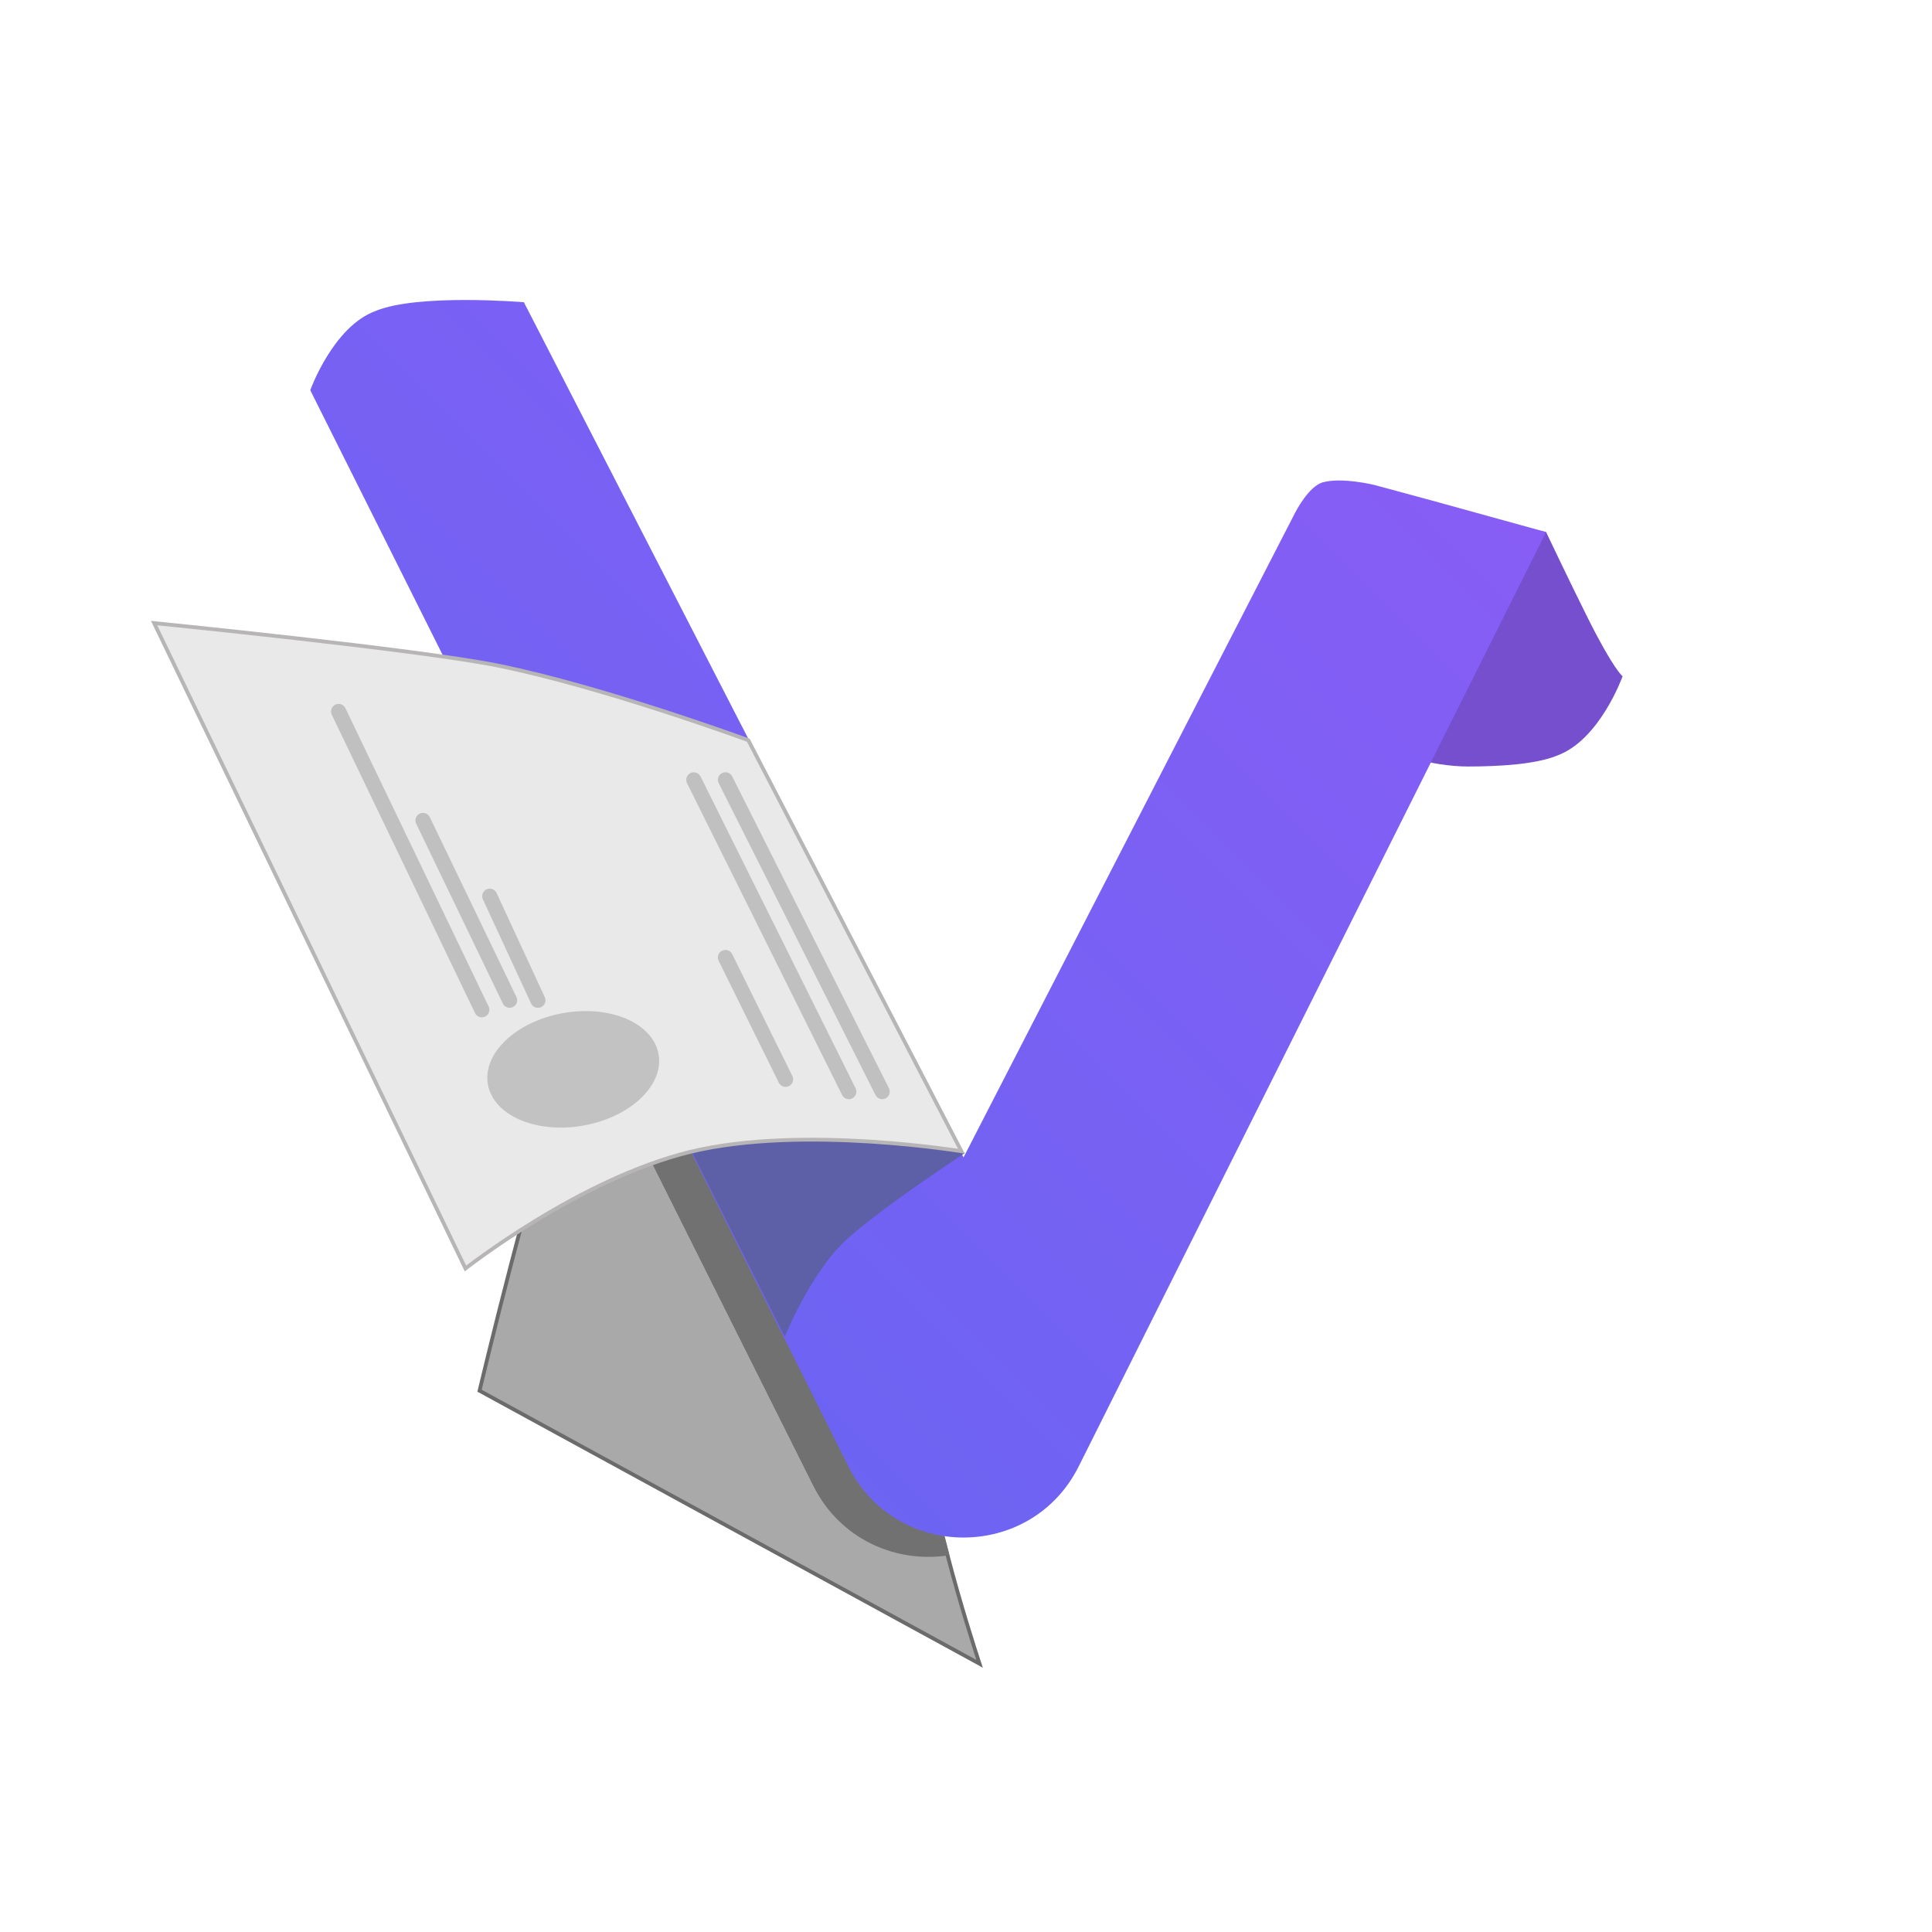
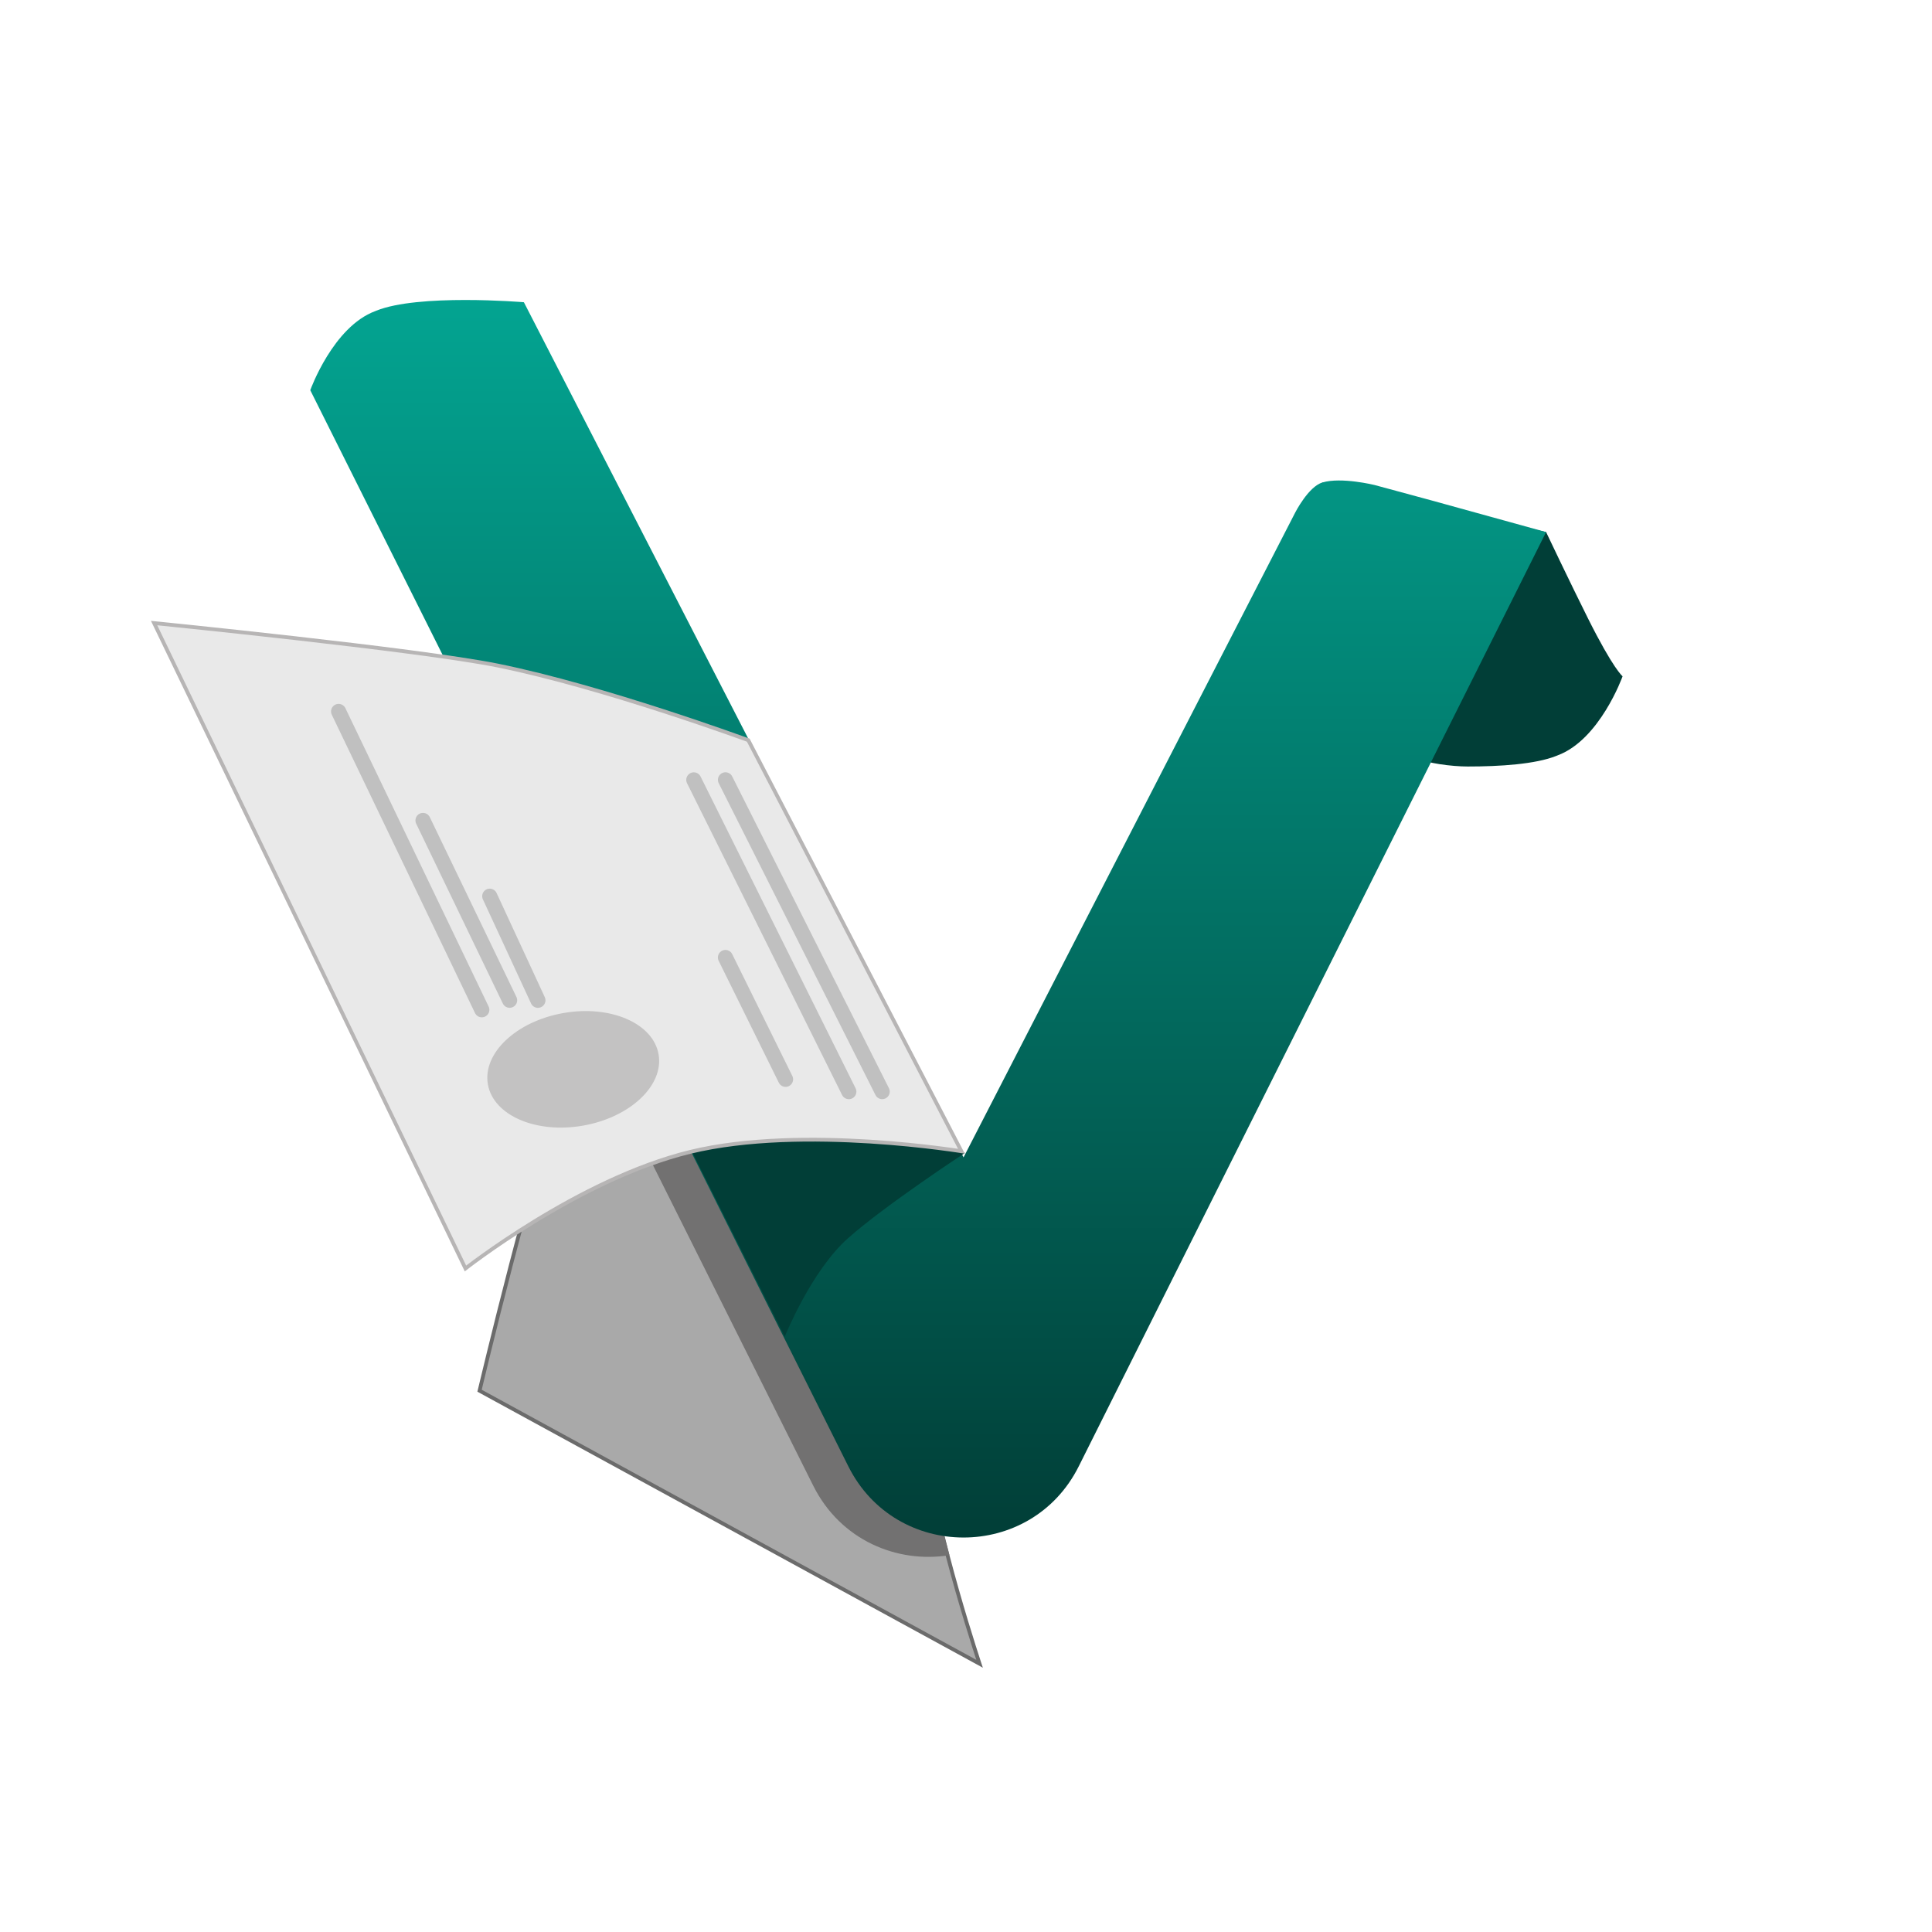
<svg xmlns="http://www.w3.org/2000/svg" width="1024" height="1024" viewBox="0 0 1024 1024" fill="none">
-   <path d="M751.67 401.802C755.374 404.448 769.496 406.264 777.893 406.264C786.29 406.264 795.389 405.971 803.782 405.094C811.903 404.244 819.403 402.844 824.969 400.608L825.501 400.387C836.747 396.234 845.351 385.758 851.124 376.405C854.019 371.714 856.218 367.28 857.692 364.02C858.429 362.389 858.987 361.05 859.36 360.119C859.546 359.653 859.687 359.289 859.781 359.041C859.821 358.935 859.852 358.851 859.875 358.788L859.886 358.757C859.898 358.725 859.908 358.7 859.914 358.683C859.917 358.675 859.919 358.669 859.92 358.664L859.922 358.659L859.924 358.657L860 358.444C860 358.444 855.13 354.694 841.638 327.71C832.137 308.706 819.462 282.011 819.462 282.011L700.864 255.735C717.917 288.903 750.808 401.186 751.67 401.802Z" fill="#754FCD" />
-   <path d="M509.07 611.503C509.022 611.677 508.959 611.911 508.88 612.2C508.689 612.906 508.409 613.949 508.055 615.297C507.349 617.992 506.349 621.908 505.172 626.797C502.818 636.575 499.758 650.247 496.932 665.822C491.283 696.942 486.546 735.77 490.297 766.323C493.209 790.041 500.642 819.534 507.333 843.066C510.681 854.838 513.847 865.132 516.176 872.483C517.34 876.158 518.296 879.098 518.96 881.12C519.043 881.371 519.122 881.609 519.195 881.832L254.175 737.107C254.221 736.914 254.276 736.685 254.339 736.42C254.561 735.485 254.89 734.109 255.313 732.346C256.16 728.818 257.387 723.741 258.907 717.54C261.945 705.138 266.153 688.245 270.828 670.279C280.188 634.308 291.394 594.156 298.843 577.062C310.313 550.744 334.728 504.459 356.298 464.719C367.079 444.857 377.142 426.643 384.51 413.393C388.194 406.768 391.204 401.384 393.293 397.657C394.299 395.861 395.092 394.45 395.643 393.47L509.07 611.503Z" fill="#A9A9A9" stroke="#6B6B6B" stroke-width="2" />
-   <path d="M476.058 592.5V742.983H575.37L553.153 787.436C548.863 796.015 543.216 803.13 536.677 808.783L533.528 797.033L498.423 806.44L503.204 824.283C475.56 828.734 445.537 816.452 431.027 787.434L244.946 415.272H384.937L476.058 592.5Z" fill="#727171" />
-   <path d="M246.558 159C254.955 159 262.658 159.292 268.261 159.584C271.063 159.73 273.341 159.877 274.919 159.986C275.707 160.041 276.321 160.087 276.738 160.119C276.946 160.135 277.106 160.147 277.213 160.156C277.267 160.16 277.307 160.164 277.334 160.166C277.348 160.167 277.359 160.167 277.365 160.168C277.369 160.168 277.374 160.169 277.374 160.169H277.376L277.669 160.194L277.803 160.454L306.914 217.076L321.47 245.388L336.026 273.699L394.249 386.943L510.696 613.431L604.457 431.143L651.337 339.999L674.778 294.427L686.498 271.641C686.498 271.641 693.455 257.958 700.864 255.735C710.919 252.718 728.516 257.058 728.516 257.058L758.814 265.261L819.462 282.011L571.758 777.184C546.599 827.502 474.792 827.501 449.633 777.183L307.042 492.001L235.746 349.41L217.923 313.763L200.099 278.115L164.451 206.82L164.527 206.607L164.528 206.605C164.528 206.605 164.53 206.601 164.531 206.599C164.532 206.595 164.534 206.589 164.537 206.581C164.543 206.564 164.553 206.539 164.565 206.506C164.588 206.442 164.623 206.347 164.67 206.223C164.764 205.975 164.904 205.61 165.091 205.145C165.464 204.214 166.022 202.874 166.759 201.244C168.233 197.984 170.432 193.55 173.327 188.859C179.1 179.505 187.704 169.029 198.95 164.876L199.482 164.656C205.048 162.42 212.548 161.019 220.669 160.17C229.062 159.292 238.161 159 246.558 159Z" fill="url(#paint0_linear_1_8)" />
-   <path d="M367.025 611.052C367.025 611.052 380.538 605.591 426.201 604.529C466.272 603.597 511.469 611.052 511.469 611.052C511.469 611.052 469.15 638.78 449.498 656.249C429.846 673.718 415.95 708.435 415.95 708.435L367.025 611.052Z" fill="#5D5FA7" />
+   <path d="M751.67 401.802C755.374 404.448 769.496 406.264 777.893 406.264C786.29 406.264 795.389 405.971 803.782 405.094C811.903 404.244 819.403 402.844 824.969 400.608L825.501 400.387C836.747 396.234 845.351 385.758 851.124 376.405C854.019 371.714 856.218 367.28 857.692 364.02C858.429 362.389 858.987 361.05 859.36 360.119C859.546 359.653 859.687 359.289 859.781 359.041C859.821 358.935 859.852 358.851 859.875 358.788L859.886 358.757C859.898 358.725 859.908 358.7 859.914 358.683C859.917 358.675 859.919 358.669 859.92 358.664L859.922 358.659L859.924 358.657L860 358.444C860 358.444 855.13 354.694 841.638 327.71C832.137 308.706 819.462 282.011 819.462 282.011L700.864 255.735C717.917 288.903 750.808 401.186 751.67 401.802Z" fill="#013E37" />
+   <path d="M509.07 611.503C509.022 611.677 508.959 611.911 508.88 612.2C508.689 612.906 508.409 613.949 508.055 615.297C507.349 617.992 506.349 621.908 505.172 626.797C502.818 636.575 499.758 650.247 496.932 665.822C491.283 696.942 486.546 735.77 490.297 766.323C493.209 790.041 500.642 819.534 507.333 843.066C510.681 854.838 513.847 865.132 516.176 872.483C517.34 876.158 518.296 879.098 518.96 881.12C519.043 881.371 519.122 881.609 519.195 881.832L254.175 737.107C254.221 736.914 254.276 736.685 254.339 736.42C254.561 735.485 254.89 734.109 255.313 732.346C256.16 728.818 257.388 723.741 258.907 717.54C261.945 705.138 266.153 688.245 270.828 670.279C280.188 634.308 291.394 594.156 298.843 577.062C310.313 550.744 334.728 504.459 356.298 464.719C367.079 444.857 377.142 426.643 384.51 413.393C388.194 406.768 391.204 401.384 393.293 397.657C394.299 395.861 395.092 394.45 395.644 393.47L509.07 611.503Z" fill="#A9A9A9" stroke="#6B6B6B" stroke-width="2" />
+   <path d="M476.058 592.5V742.983H575.37L553.153 787.436C548.864 796.015 543.216 803.13 536.677 808.783L533.528 797.033L498.423 806.44L503.204 824.283C475.56 828.734 445.537 816.452 431.027 787.434L244.946 415.272H384.938L476.058 592.5Z" fill="#727171" />
+   <path d="M246.558 159C254.955 159 262.658 159.292 268.261 159.584C271.063 159.73 273.341 159.877 274.919 159.986C275.707 160.041 276.321 160.087 276.738 160.119C276.946 160.135 277.106 160.147 277.214 160.156C277.267 160.16 277.307 160.164 277.334 160.166C277.348 160.167 277.359 160.167 277.365 160.168C277.369 160.168 277.374 160.169 277.374 160.169H277.376L277.669 160.194L277.803 160.454L306.914 217.076L321.47 245.388L336.026 273.699L394.249 386.943L510.696 613.431L604.457 431.143L651.337 339.999L674.778 294.427L686.498 271.641C686.498 271.641 693.455 257.958 700.864 255.735C710.919 252.718 728.516 257.058 728.516 257.058L758.814 265.261L819.462 282.011L571.758 777.184C546.599 827.502 474.792 827.501 449.633 777.183L307.042 492.001L235.746 349.41L217.923 313.763L200.099 278.115L164.451 206.82L164.527 206.607L164.528 206.605C164.528 206.605 164.53 206.601 164.531 206.599C164.532 206.595 164.534 206.589 164.537 206.581C164.543 206.564 164.553 206.539 164.565 206.506C164.588 206.442 164.623 206.347 164.67 206.223C164.764 205.975 164.904 205.61 165.091 205.145C165.464 204.214 166.022 202.874 166.759 201.244C168.233 197.984 170.432 193.55 173.327 188.859C179.1 179.505 187.704 169.029 198.95 164.876L199.482 164.656C205.048 162.42 212.548 161.019 220.669 160.17C229.062 159.292 238.161 159 246.558 159Z" fill="url(#paint0_linear_9_2)" />
+   <path d="M367.025 611.052C367.025 611.052 380.538 605.591 426.201 604.529C466.272 603.597 511.47 611.052 511.47 611.052C511.47 611.052 469.15 638.78 449.498 656.249C429.846 673.718 415.95 708.435 415.95 708.435L367.025 611.052Z" fill="#013E37" />
  <path d="M86.059 330.682C90.008 331.084 95.699 331.668 102.661 332.396C116.584 333.852 135.593 335.883 155.933 338.183C196.636 342.786 242.607 348.461 263.88 352.764C292.012 358.454 325.277 368.372 351.528 376.875C364.65 381.124 376.011 385.018 384.092 387.849C388.132 389.265 391.351 390.415 393.56 391.211C394.665 391.608 395.517 391.918 396.092 392.128C396.298 392.203 396.468 392.265 396.602 392.314L509.578 610.183C509.057 610.102 508.437 610.005 507.724 609.898C505.255 609.53 501.665 609.02 497.171 608.453C488.184 607.32 475.581 605.96 461.114 605.053C432.204 603.241 395.761 603.232 365.857 610.509C336.121 617.746 306.08 633.407 283.506 647.225C272.211 654.139 262.77 660.602 256.152 665.338C252.842 667.705 250.237 669.642 248.459 670.987C247.735 671.535 247.149 671.985 246.708 672.326L81.676 330.237C82.715 330.342 84.193 330.492 86.059 330.682Z" fill="#E9E9E9" stroke="#B7B5B5" stroke-width="2" />
  <line x1="179.459" y1="377.075" x2="255.375" y2="535.203" stroke="#C0C0C0" stroke-width="8" stroke-linecap="round" />
  <line x1="224.193" y1="434.846" x2="270.111" y2="530.148" stroke="#C0C0C0" stroke-width="8" stroke-linecap="round" />
  <line x1="259.575" y1="475.001" x2="285.105" y2="530.178" stroke="#C0C0C0" stroke-width="8" stroke-linecap="round" />
  <line x1="384.497" y1="507.483" x2="416.369" y2="572.066" stroke="#C0C0C0" stroke-width="8" stroke-linecap="round" />
  <line x1="367.728" y1="413.345" x2="449.901" y2="578.584" stroke="#C0C0C0" stroke-width="8" stroke-linecap="round" />
  <line x1="384.51" y1="413.322" x2="467.584" y2="578.576" stroke="#C0C0C0" stroke-width="8" stroke-linecap="round" />
  <ellipse cx="303.825" cy="566.767" rx="45.931" ry="30.287" transform="rotate(-10 303.825 566.767)" fill="#C3C2C2" />
  <defs>
-     <linearGradient id="paint0_linear_1_8" x1="164.228" y1="814.599" x2="819.411" y2="159.416" gradientUnits="userSpaceOnUse">
-       <stop stop-color="#6366F1" />
-       <stop offset="1" stop-color="#8B5CF6" />
+     <linearGradient id="paint0_linear_9_2" x1="492" y1="815" x2="492" y2="159" gradientUnits="userSpaceOnUse">
+       <stop stop-color="#013E37" />
+       <stop offset="1" stop-color="#03A491" />
    </linearGradient>
  </defs>
</svg>
